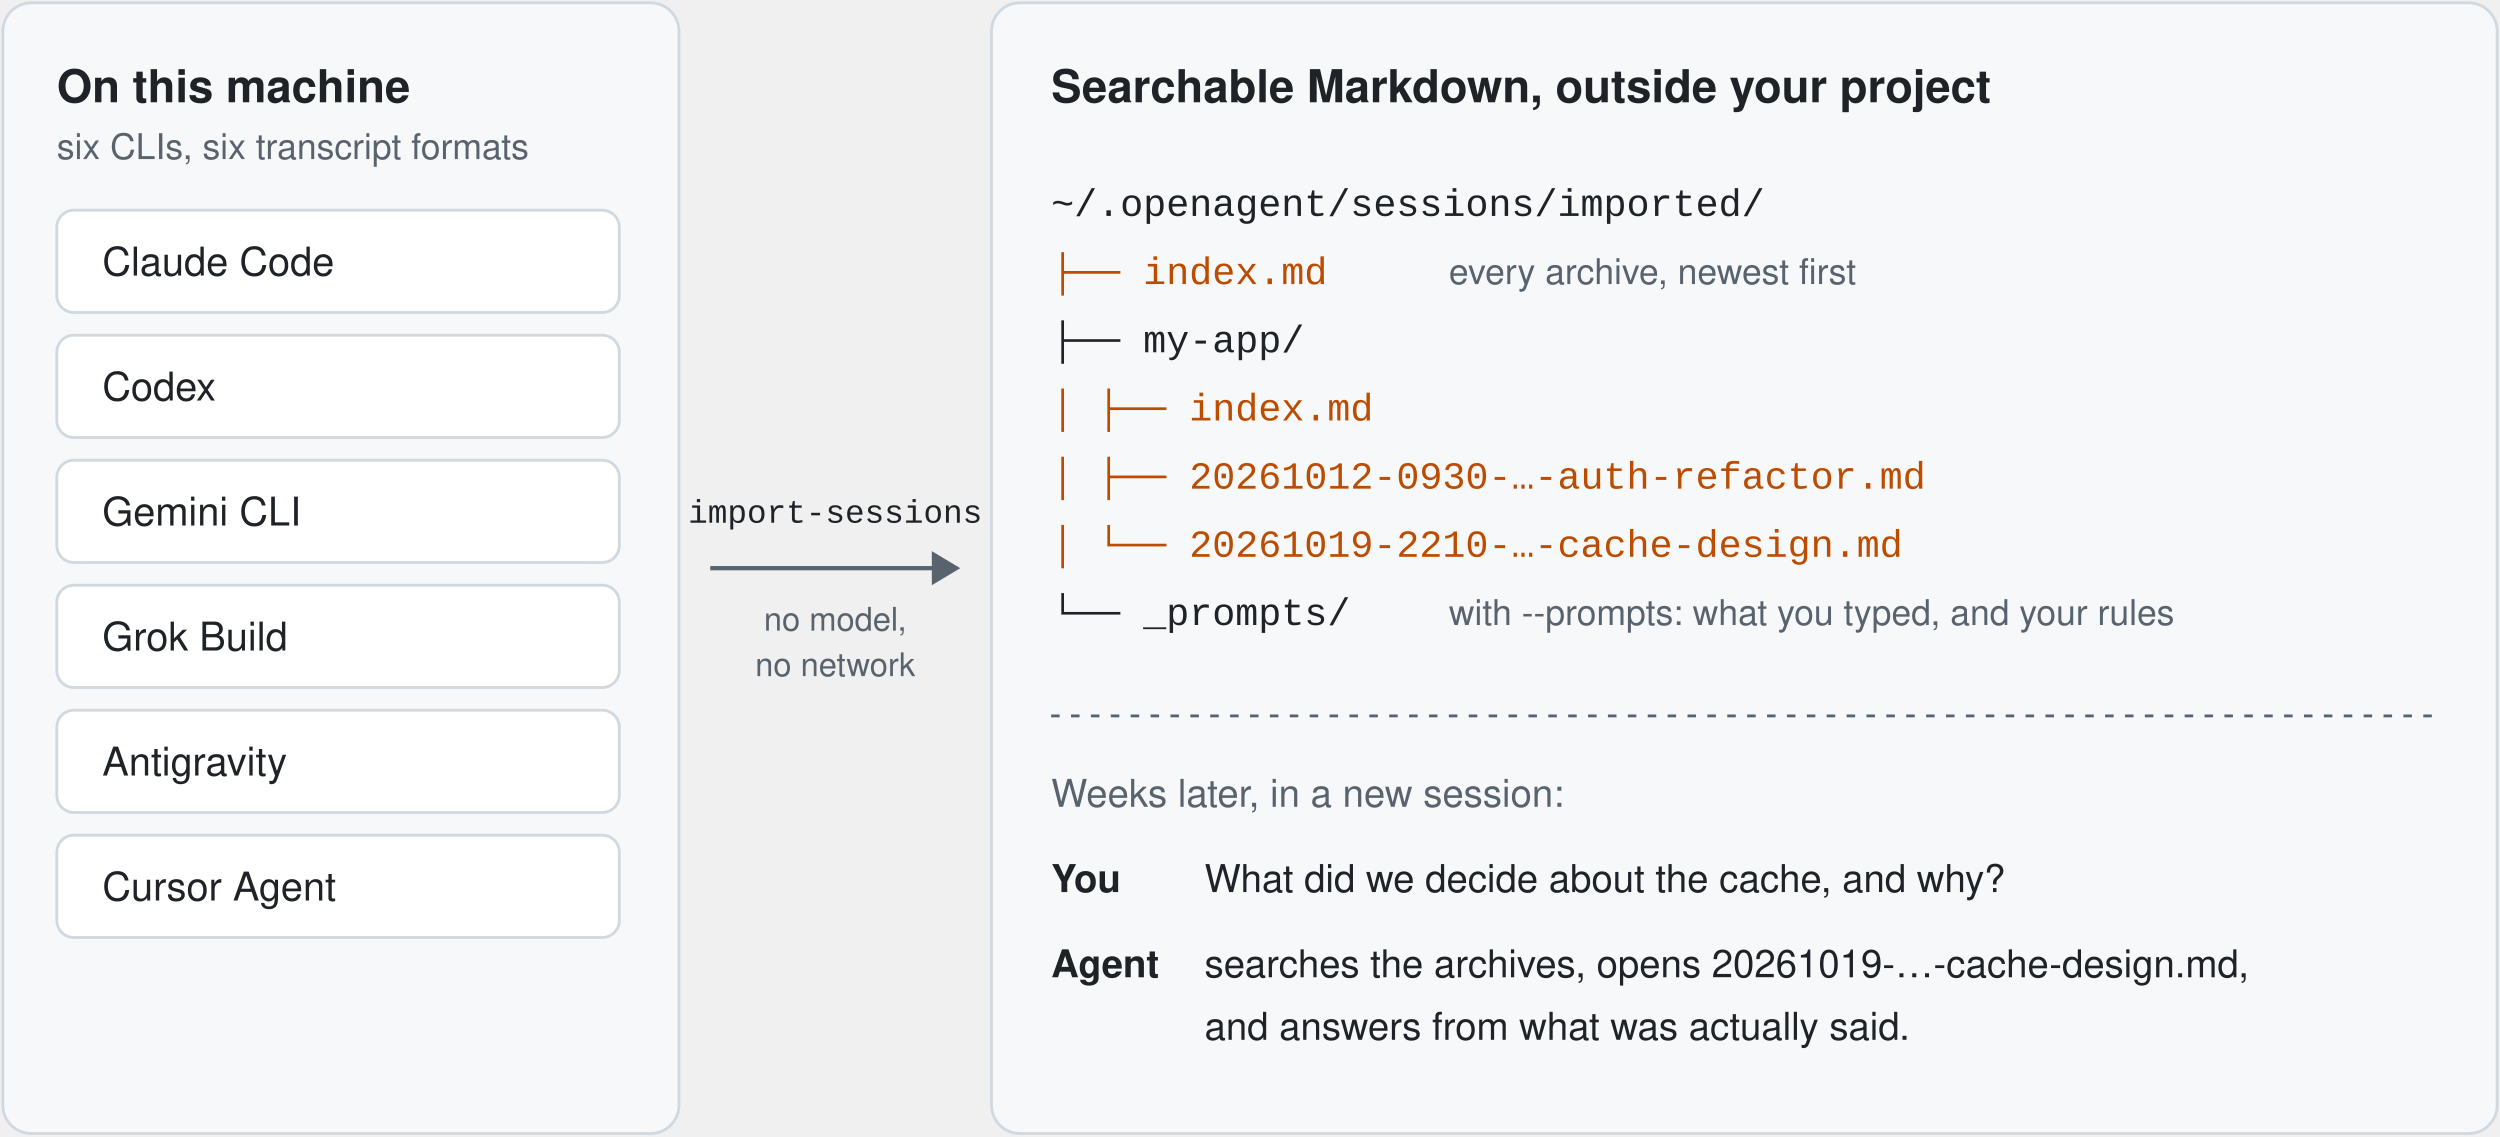
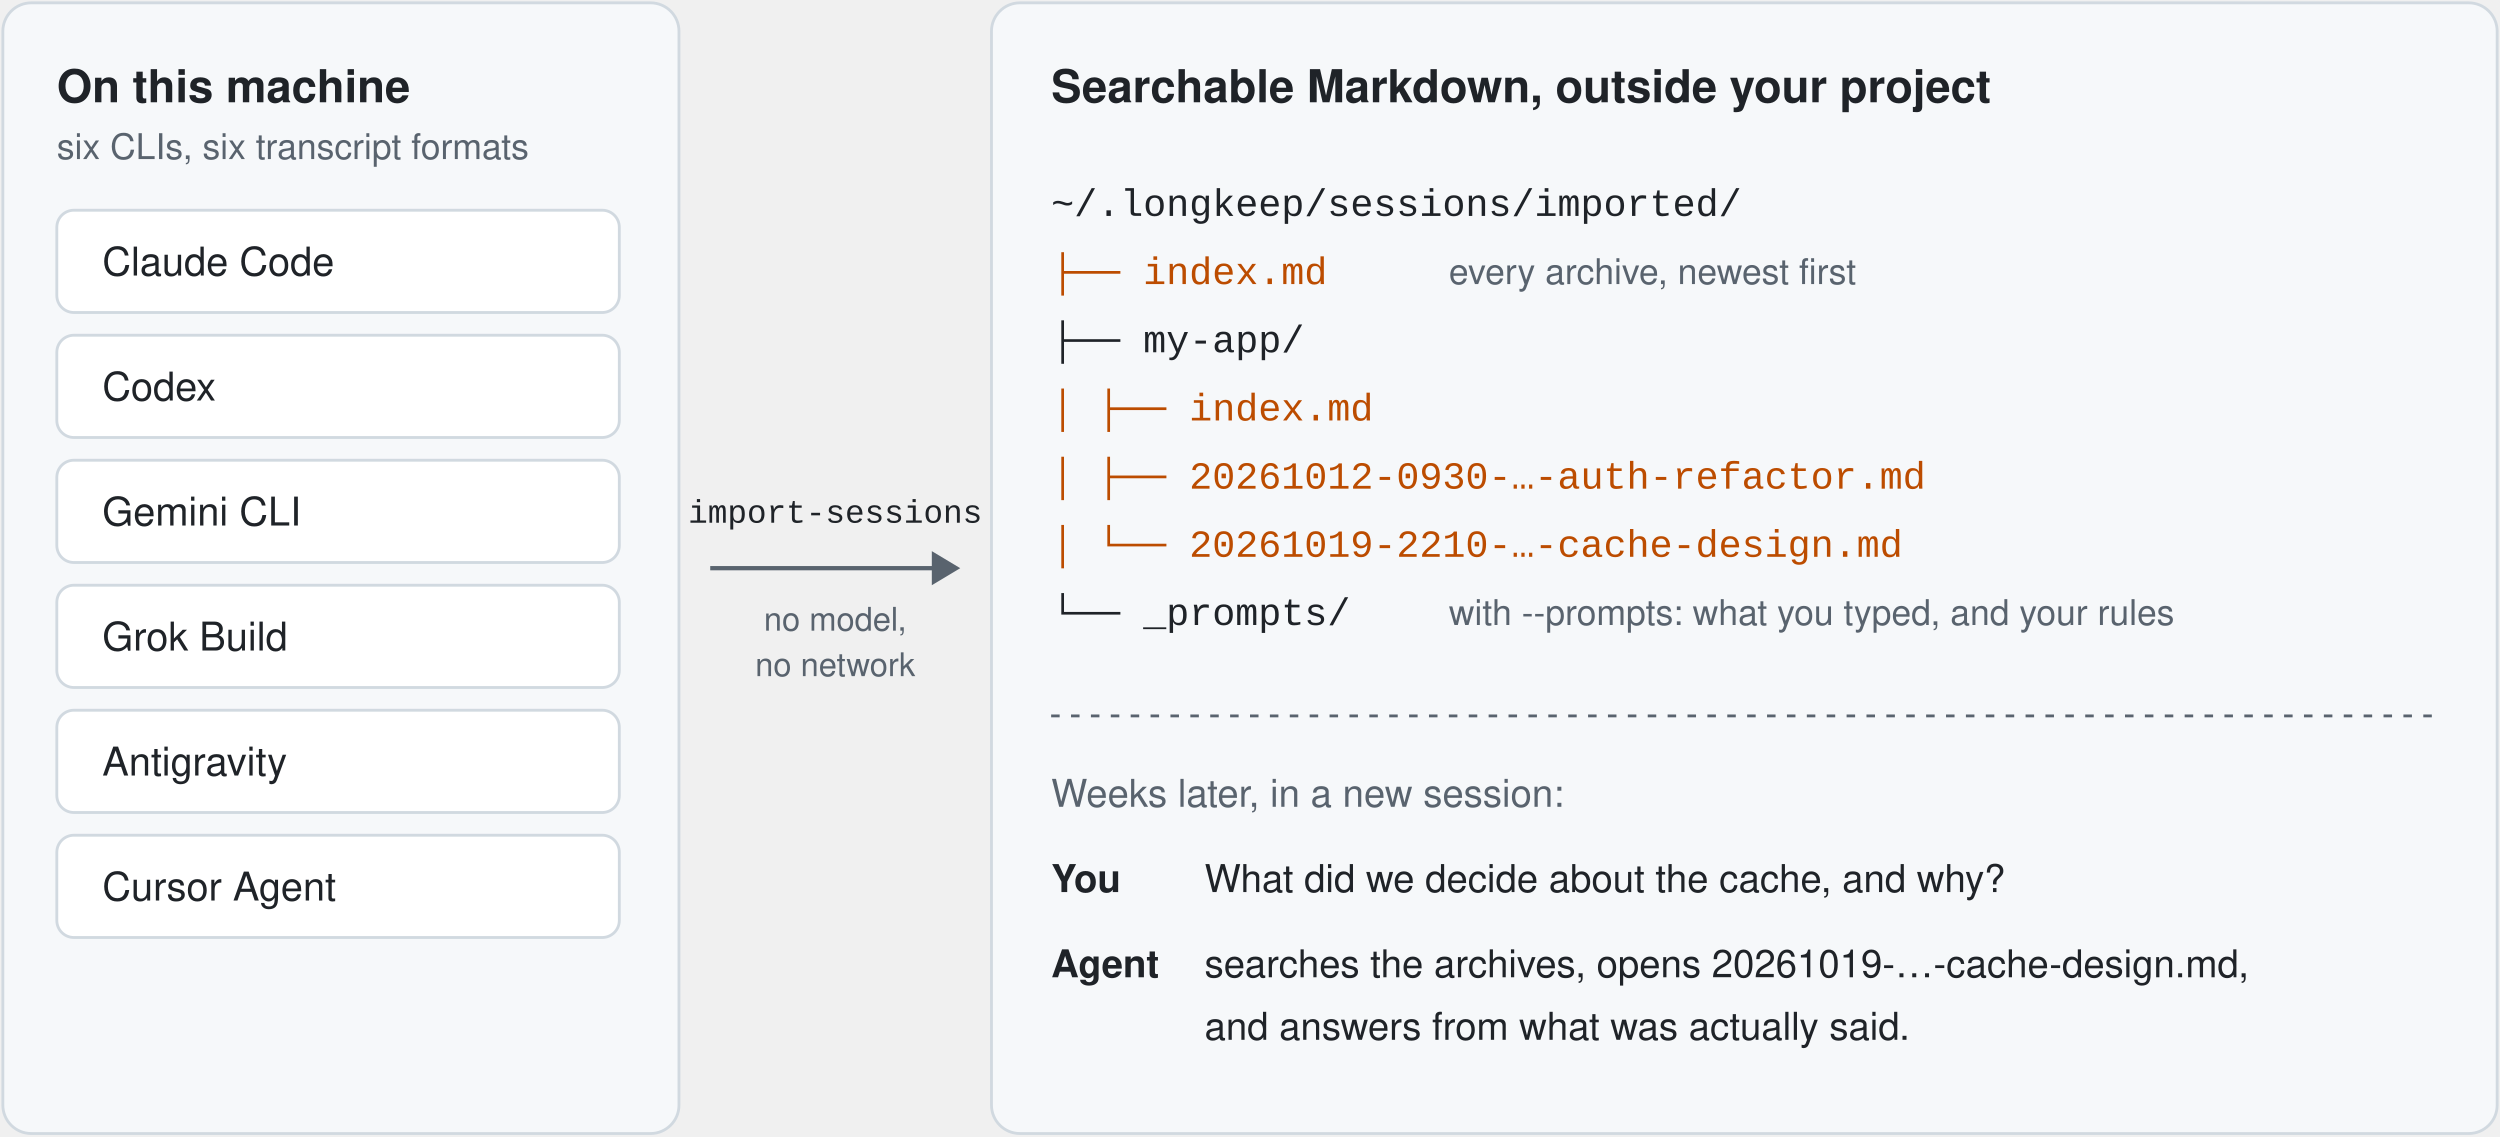
- <svg xmlns="http://www.w3.org/2000/svg" viewBox="0 0 880 400" width="880" height="400" role="img" aria-label="Transcripts from six agent CLIs are imported into Markdown archives with indexes in ~/.openagent, which a later session searches">
+ <svg xmlns="http://www.w3.org/2000/svg" viewBox="0 0 880 400" width="880" height="400" role="img" aria-label="Transcripts from six agent CLIs are imported into Markdown archives with indexes in ~/.longkeep, which a later session searches">
  <style>
    .panel { fill: #f6f8fa; stroke: #d1d9e0; } .chip { fill: #ffffff; stroke: #d1d9e0; }
    .ink { fill: #1f2328; } .muted { fill: #59636e; } .accent { fill: #bc4c00; }
    .line { stroke: #59636e; } .arrowhead { fill: #59636e; }
    .sans { font-family: -apple-system, "Segoe UI", Helvetica, Arial, sans-serif; }
    .mono { font-family: ui-monospace, SFMono-Regular, Consolas, "Liberation Mono", monospace; }
    @media (prefers-color-scheme: dark) {
      .panel { fill: #161b22; stroke: #3d444d; } .chip { fill: #0d1117; stroke: #3d444d; }
      .ink { fill: #e6edf3; } .muted { fill: #9198a1; } .accent { fill: #f0883e; }
      .line { stroke: #9198a1; } .arrowhead { fill: #9198a1; }
    }
  </style>
  <rect class="panel" x="1" y="1" width="238" height="398" rx="10" />
  <text class="ink sans" x="20" y="36" font-size="16" font-weight="600">On this machine</text>
  <text class="muted sans" x="20" y="56" font-size="12.5">six CLIs, six transcript formats</text>
  <g class="sans" font-size="14">
    <rect class="chip" x="20" y="74" width="198" height="36" rx="6" />
    <text class="ink" x="36" y="97">Claude Code</text>
    <rect class="chip" x="20" y="118" width="198" height="36" rx="6" />
    <text class="ink" x="36" y="141">Codex</text>
    <rect class="chip" x="20" y="162" width="198" height="36" rx="6" />
    <text class="ink" x="36" y="185">Gemini CLI</text>
    <rect class="chip" x="20" y="206" width="198" height="36" rx="6" />
    <text class="ink" x="36" y="229">Grok Build</text>
    <rect class="chip" x="20" y="250" width="198" height="36" rx="6" />
    <text class="ink" x="36" y="273">Antigravity</text>
    <rect class="chip" x="20" y="294" width="198" height="36" rx="6" />
    <text class="ink" x="36" y="317">Cursor Agent</text>
  </g>
  <line class="line" x1="250" y1="200" x2="330" y2="200" stroke-width="1.5" />
  <path class="arrowhead" d="M 338 200 L 328 194 L 328 206 Z" />
  <text class="ink mono" x="294" y="184" font-size="11.5" text-anchor="middle">import-sessions</text>
  <text class="muted sans" x="294" y="222" font-size="11.5" text-anchor="middle">no model,</text>
  <text class="muted sans" x="294" y="238" font-size="11.5" text-anchor="middle">no network</text>
  <rect class="panel" x="349" y="1" width="530" height="398" rx="10" />
  <text class="ink sans" x="370" y="36" font-size="16" font-weight="600">Searchable Markdown, outside your project</text>
  <g class="mono" font-size="13.5">
-     <text class="ink" x="370" y="76">~/.openagent/sessions/imported/</text>
+     <text class="ink" x="370" y="76">~/.longkeep/sessions/imported/</text>
    <text class="accent" x="370" y="100">├── index.md</text>
    <text class="ink" x="370" y="124">├── my-app/</text>
    <text class="accent" x="370" y="148">│   ├── index.md</text>
    <text class="accent" x="370" y="172">│   ├── 20261012-0930-…-auth-refactor.md</text>
    <text class="accent" x="370" y="196">│   └── 20261019-2210-…-cache-design.md</text>
    <text class="ink" x="370" y="220">└── _prompts/</text>
  </g>
  <g class="muted sans" font-size="12.5">
    <text x="510" y="100">every archive, newest first</text>
    <text x="510" y="220">with --prompts: what you typed, and your rules</text>
  </g>
  <line class="line" x1="370" y1="252" x2="858" y2="252" stroke-width="1" stroke-dasharray="3 4" />
  <g class="sans" font-size="13.5">
    <text class="muted" x="370" y="284">Weeks later, in a new session:</text>
    <text class="ink" x="370" y="314" font-weight="600">You</text>
    <text class="ink" x="424" y="314">What did we decide about the cache, and why?</text>
    <text class="ink" x="370" y="344" font-weight="600">Agent</text>
    <text class="ink" x="424" y="344">searches the archives, opens 20261019-…-cache-design.md,</text>
    <text class="ink" x="424" y="366">and answers from what was actually said.</text>
  </g>
</svg>
